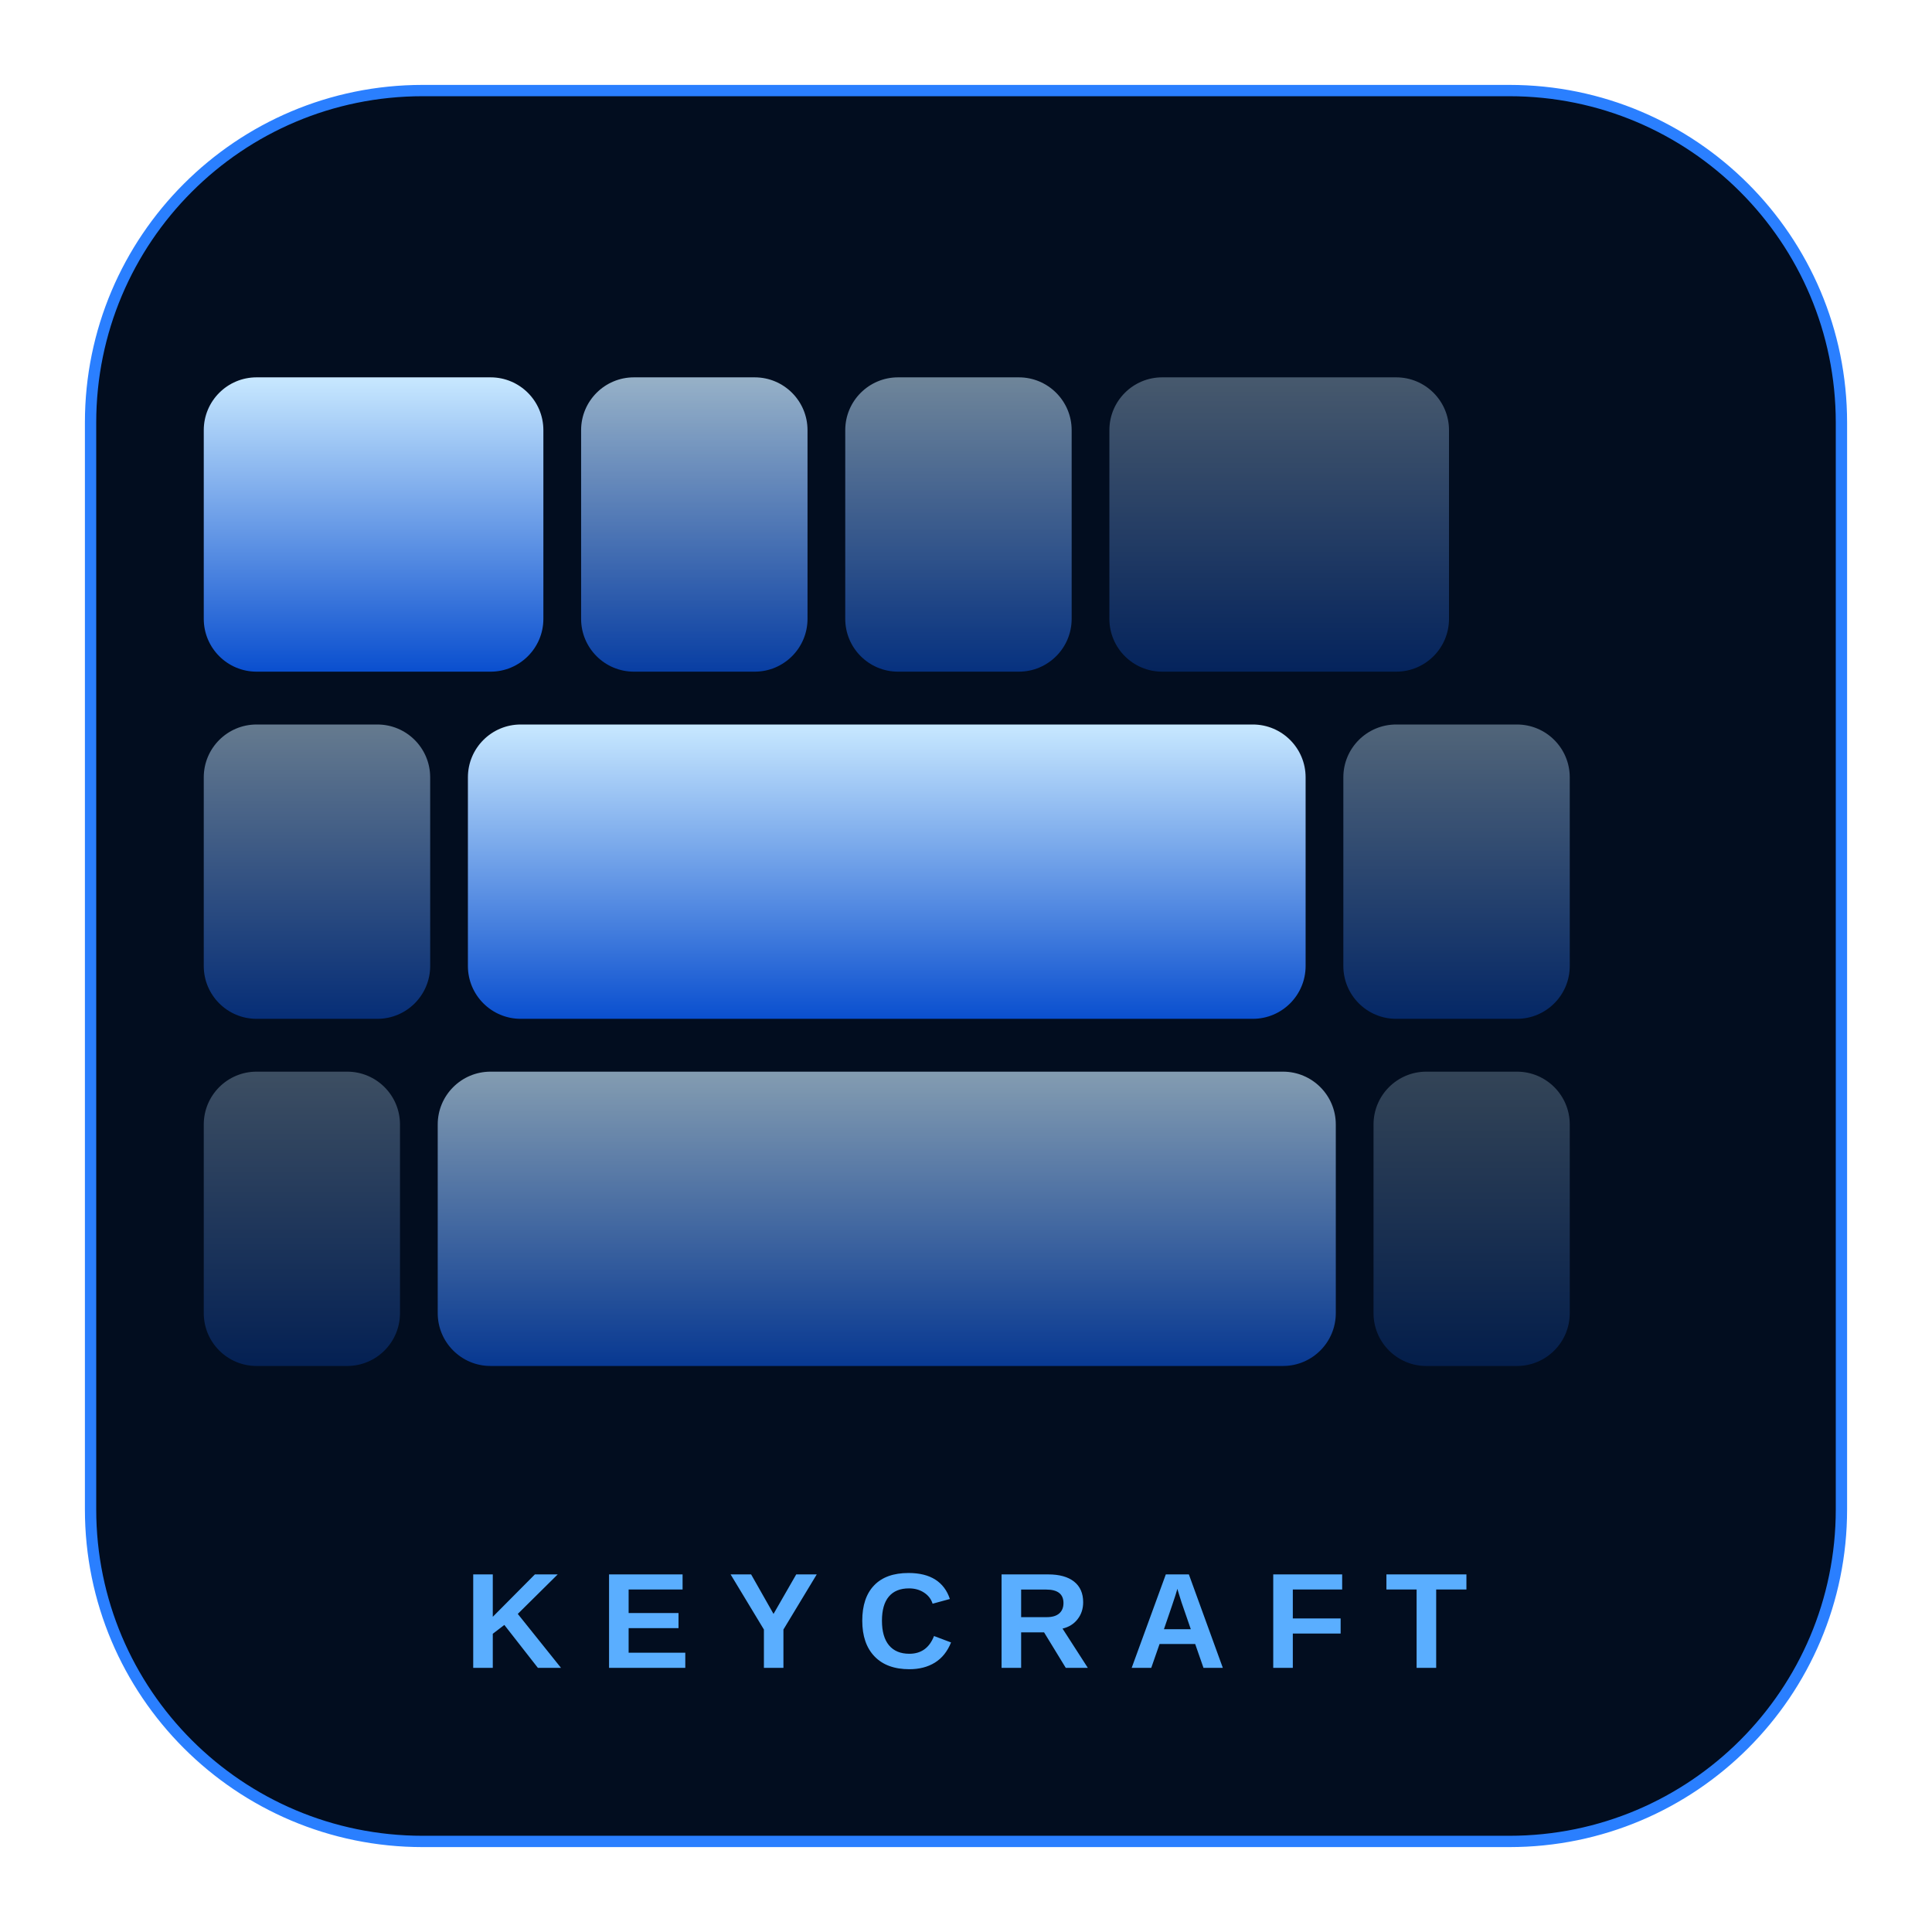
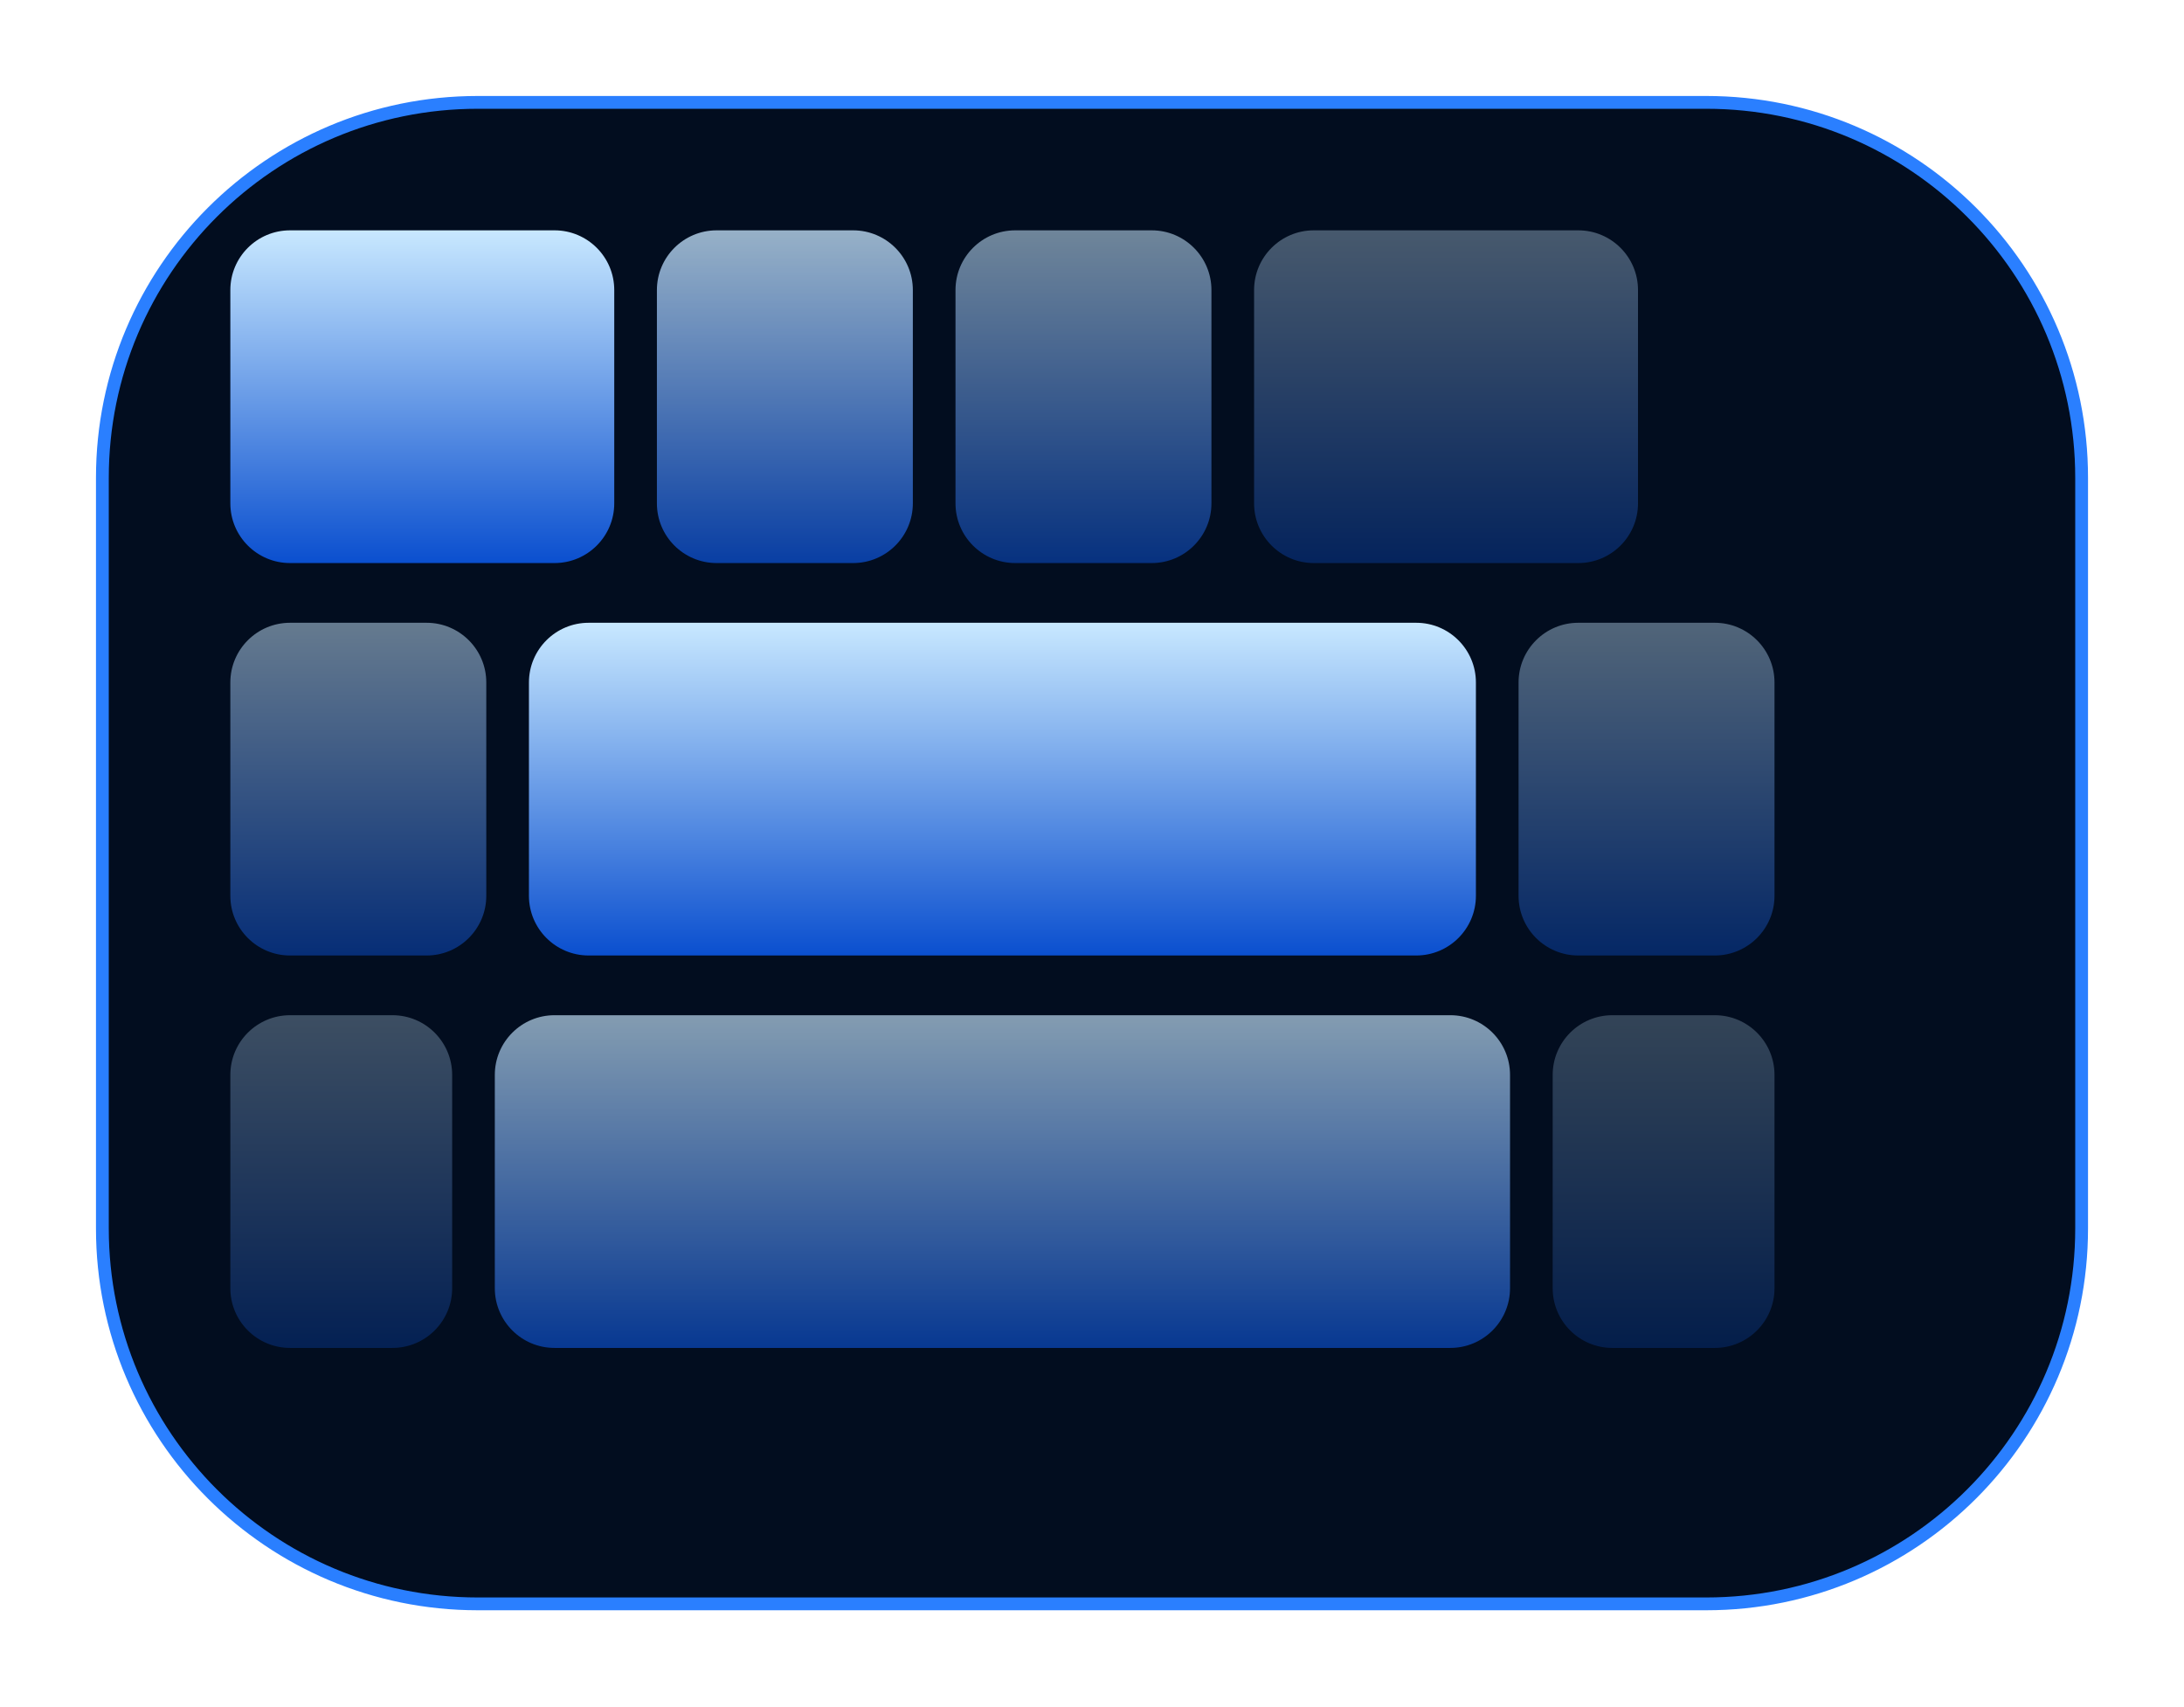
- <svg xmlns="http://www.w3.org/2000/svg" width="512" height="512" viewBox="0 0 512 512">
+ <svg xmlns="http://www.w3.org/2000/svg" width="512" height="400" viewBox="0 0 512 400">
  <defs>
    <linearGradient id="keycapGrad" x1="0%" y1="0%" x2="0%" y2="100%">
      <stop offset="0%" stop-color="#c8e8ff" />
      <stop offset="100%" stop-color="#0a4fcf" />
    </linearGradient>
    <clipPath id="sqClip">
-       <rect x="24" y="24" width="464" height="464" rx="88" />
+       <rect x="24" y="24" width="464" height="352" rx="88" />
    </clipPath>
  </defs>
-   <rect x="24" y="24" width="464" height="464" rx="88" fill="#020d1f" />
-   <rect x="24" y="24" width="464" height="464" rx="88" fill="none" stroke="#2a7fff" stroke-width="3" />
+   <rect x="24" y="24" width="464" height="352" rx="88" fill="#020d1f" />
+   <rect x="24" y="24" width="464" height="352" rx="88" fill="none" stroke="#2a7fff" stroke-width="3" />
  <g clip-path="url(#sqClip)">
-     <rect x="54" y="100" width="90" height="78" rx="14" fill="url(#keycapGrad)" />
-     <rect x="154" y="100" width="60" height="78" rx="14" fill="url(#keycapGrad)" opacity="0.75" />
-     <rect x="224" y="100" width="60" height="78" rx="14" fill="url(#keycapGrad)" opacity="0.55" />
-     <rect x="294" y="100" width="90" height="78" rx="14" fill="url(#keycapGrad)" opacity="0.35" />
-     <rect x="54" y="192" width="60" height="78" rx="14" fill="url(#keycapGrad)" opacity="0.50" />
-     <rect x="124" y="192" width="222" height="78" rx="14" fill="url(#keycapGrad)" />
-     <rect x="356" y="192" width="60" height="78" rx="14" fill="url(#keycapGrad)" opacity="0.40" />
-     <rect x="54" y="284" width="52" height="78" rx="14" fill="url(#keycapGrad)" opacity="0.30" />
-     <rect x="116" y="284" width="238" height="78" rx="14" fill="url(#keycapGrad)" opacity="0.65" />
-     <rect x="364" y="284" width="52" height="78" rx="14" fill="url(#keycapGrad)" opacity="0.25" />
+     <rect x="54" y="54" width="90" height="78" rx="14" fill="url(#keycapGrad)" />
+     <rect x="154" y="54" width="60" height="78" rx="14" fill="url(#keycapGrad)" opacity="0.75" />
+     <rect x="224" y="54" width="60" height="78" rx="14" fill="url(#keycapGrad)" opacity="0.55" />
+     <rect x="294" y="54" width="90" height="78" rx="14" fill="url(#keycapGrad)" opacity="0.35" />
+     <rect x="54" y="146" width="60" height="78" rx="14" fill="url(#keycapGrad)" opacity="0.50" />
+     <rect x="124" y="146" width="222" height="78" rx="14" fill="url(#keycapGrad)" />
+     <rect x="356" y="146" width="60" height="78" rx="14" fill="url(#keycapGrad)" opacity="0.40" />
+     <rect x="54" y="238" width="52" height="78" rx="14" fill="url(#keycapGrad)" opacity="0.30" />
+     <rect x="116" y="238" width="238" height="78" rx="14" fill="url(#keycapGrad)" opacity="0.65" />
+     <rect x="364" y="238" width="52" height="78" rx="14" fill="url(#keycapGrad)" opacity="0.25" />
  </g>
-   <text x="256" y="442" text-anchor="middle" font-size="36" fill="#5aaeff" font-family="Arial, Helvetica, sans-serif" font-weight="700" letter-spacing="10">KEYCRAFT</text>
</svg>
